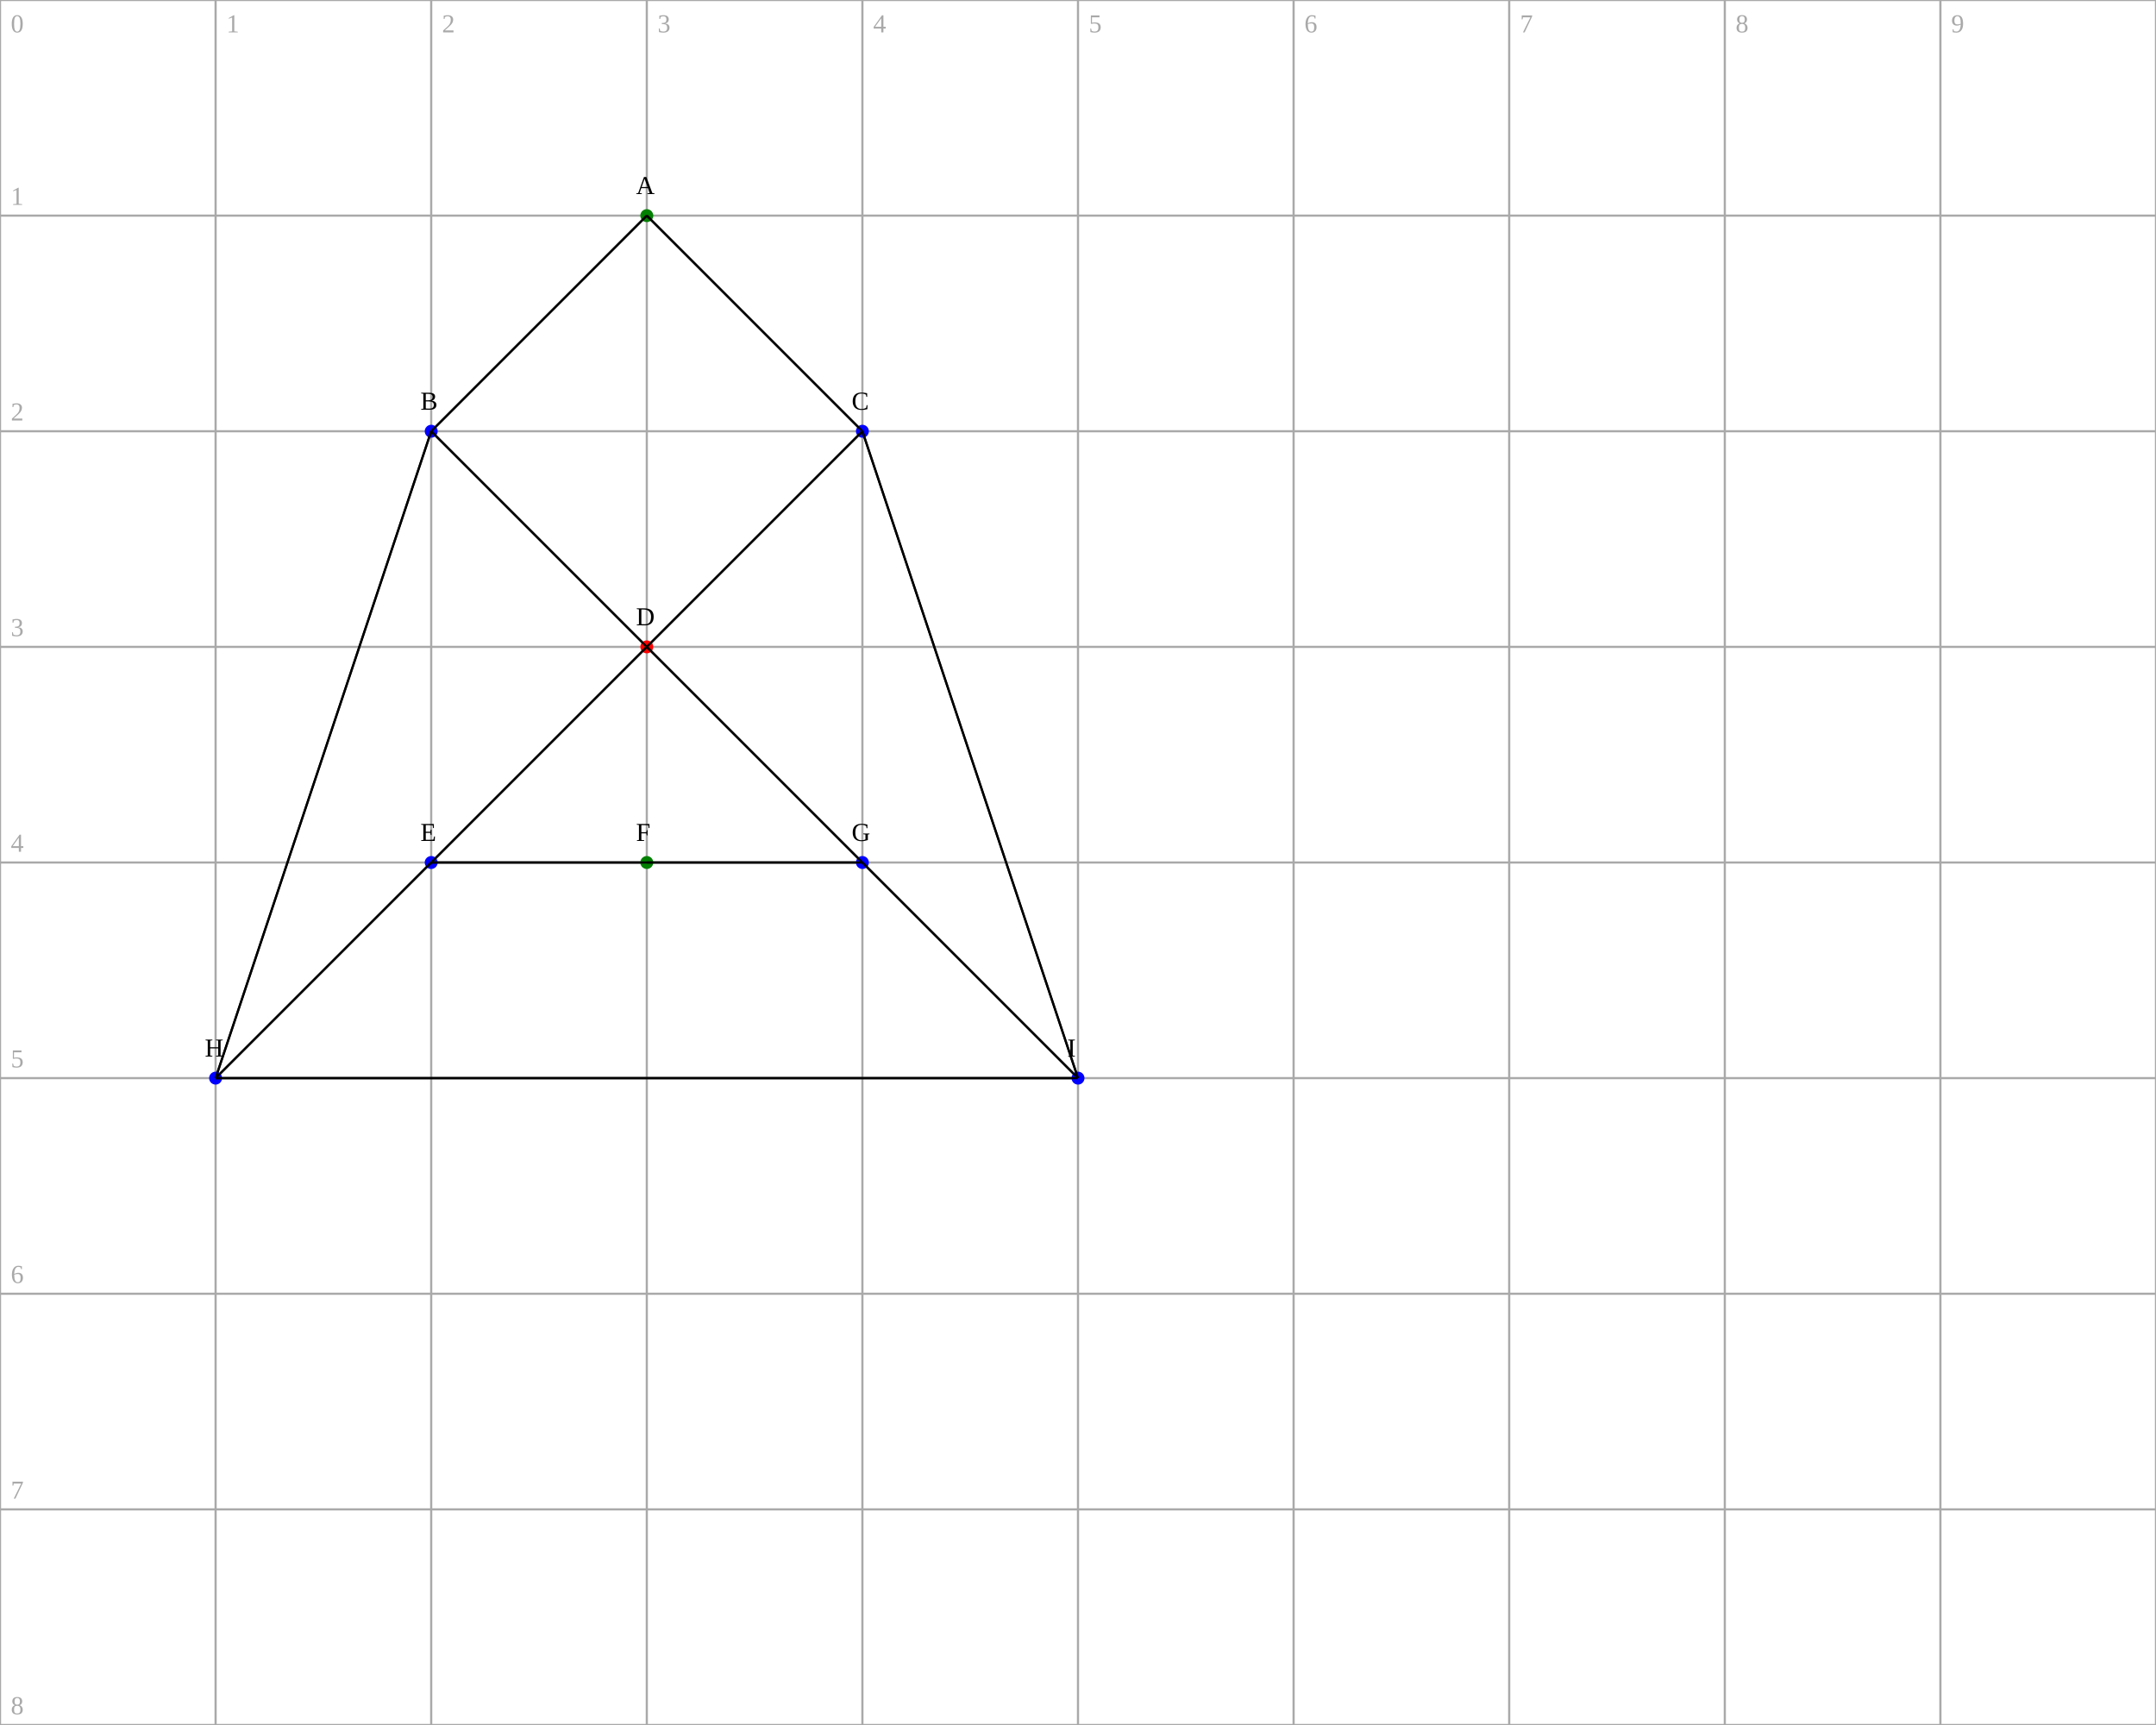
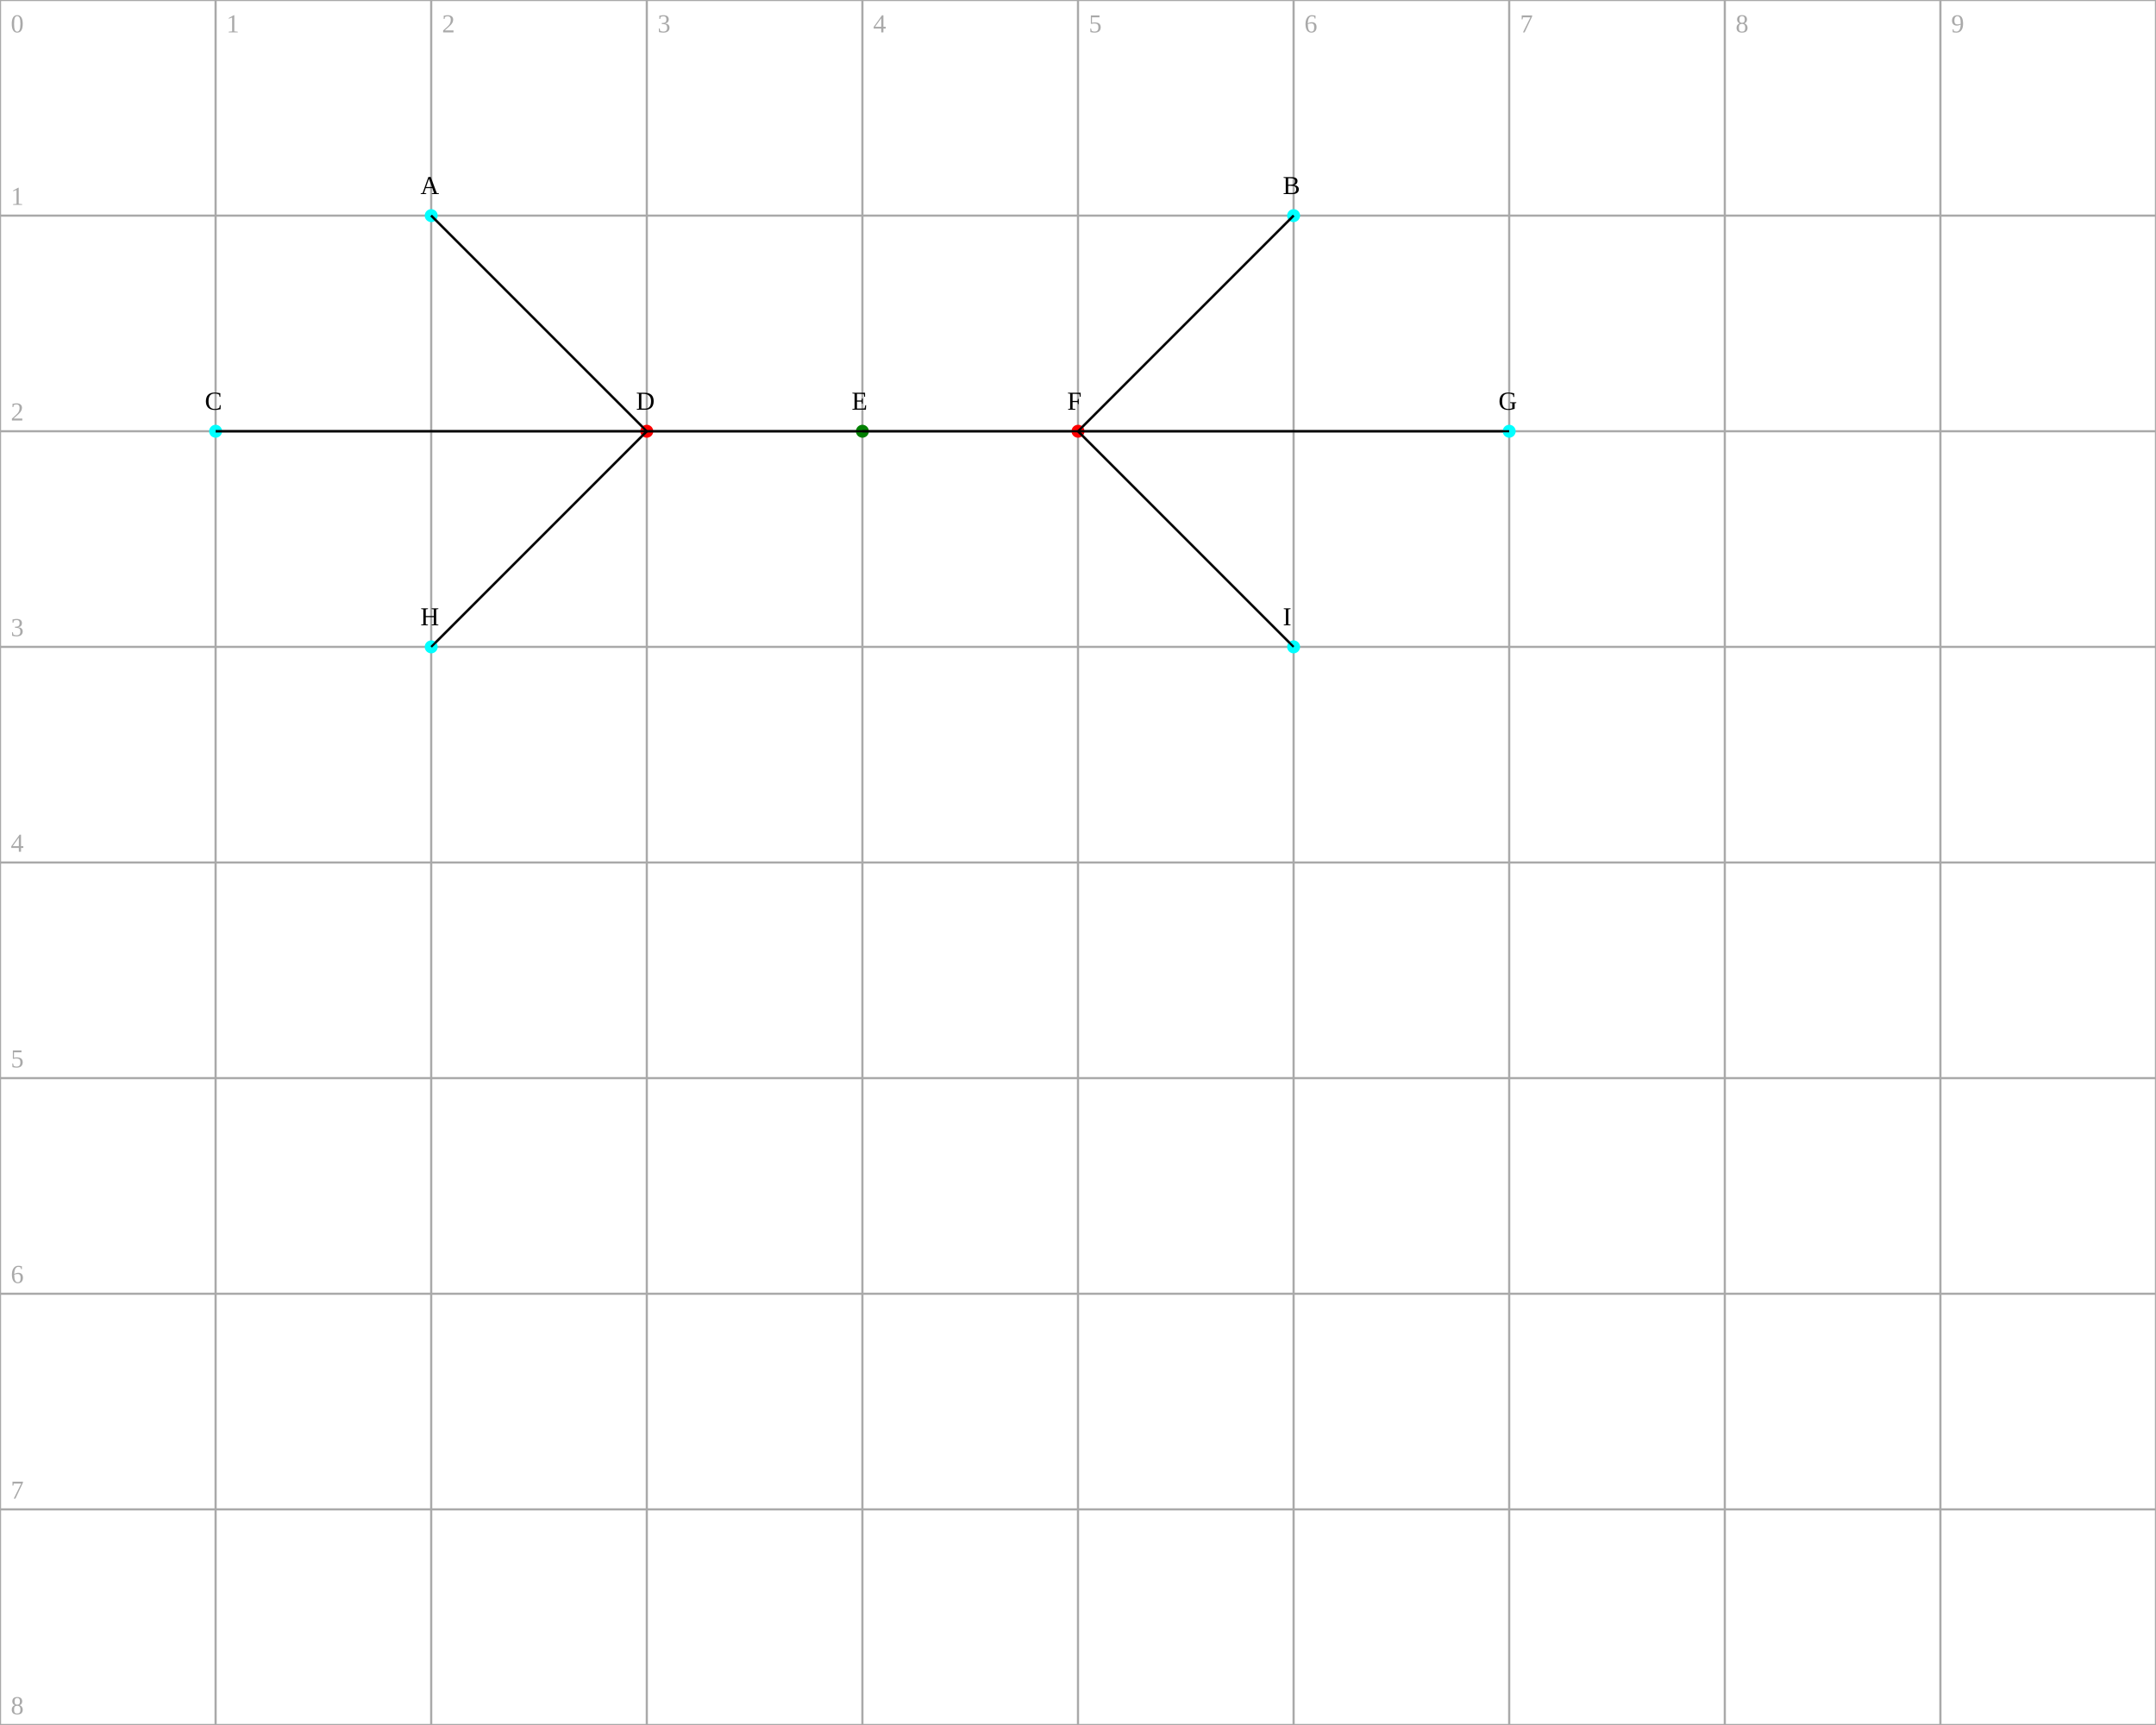
<svg xmlns="http://www.w3.org/2000/svg" version="1.1" width="1000" height="800">
  <line x1="0" y1="0" x2="1000" y2="0" stroke="darkgrey" />
  <text x="5" y="-5" fill="darkgrey">0</text>
  <line x1="0" y1="100" x2="1000" y2="100" stroke="darkgrey" />
  <text x="5" y="95" fill="darkgrey">1</text>
  <line x1="0" y1="200" x2="1000" y2="200" stroke="darkgrey" />
  <text x="5" y="195" fill="darkgrey">2</text>
  <line x1="0" y1="300" x2="1000" y2="300" stroke="darkgrey" />
  <text x="5" y="295" fill="darkgrey">3</text>
  <line x1="0" y1="400" x2="1000" y2="400" stroke="darkgrey" />
  <text x="5" y="395" fill="darkgrey">4</text>
  <line x1="0" y1="500" x2="1000" y2="500" stroke="darkgrey" />
  <text x="5" y="495" fill="darkgrey">5</text>
  <line x1="0" y1="600" x2="1000" y2="600" stroke="darkgrey" />
  <text x="5" y="595" fill="darkgrey">6</text>
  <line x1="0" y1="700" x2="1000" y2="700" stroke="darkgrey" />
  <text x="5" y="695" fill="darkgrey">7</text>
  <line x1="0" y1="800" x2="1000" y2="800" stroke="darkgrey" />
  <text x="5" y="795" fill="darkgrey">8</text>
  <line x1="0" y1="0" x2="0" y2="800" stroke="darkgrey" />
  <text x="5" y="15" fill="darkgrey">0</text>
  <line x1="100" y1="0" x2="100" y2="800" stroke="darkgrey" />
  <text x="105" y="15" fill="darkgrey">1</text>
  <line x1="200" y1="0" x2="200" y2="800" stroke="darkgrey" />
  <text x="205" y="15" fill="darkgrey">2</text>
  <line x1="300" y1="0" x2="300" y2="800" stroke="darkgrey" />
  <text x="305" y="15" fill="darkgrey">3</text>
  <line x1="400" y1="0" x2="400" y2="800" stroke="darkgrey" />
  <text x="405" y="15" fill="darkgrey">4</text>
  <line x1="500" y1="0" x2="500" y2="800" stroke="darkgrey" />
  <text x="505" y="15" fill="darkgrey">5</text>
  <line x1="600" y1="0" x2="600" y2="800" stroke="darkgrey" />
  <text x="605" y="15" fill="darkgrey">6</text>
  <line x1="700" y1="0" x2="700" y2="800" stroke="darkgrey" />
  <text x="705" y="15" fill="darkgrey">7</text>
  <line x1="800" y1="0" x2="800" y2="800" stroke="darkgrey" />
  <text x="805" y="15" fill="darkgrey">8</text>
  <line x1="900" y1="0" x2="900" y2="800" stroke="darkgrey" />
  <text x="905" y="15" fill="darkgrey">9</text>
  <line x1="1000" y1="0" x2="1000" y2="800" stroke="darkgrey" />
  <text x="1005" y="15" fill="darkgrey">10</text>
-   <circle cx="300" cy="100" r="3" fill="green" />
-   <text x="295" y="90" fill="black">A</text>
-   <line x1="300" y1="100" x2="200" y2="200" stroke="black" />
-   <line x1="300" y1="100" x2="400" y2="200" stroke="black" />
-   <circle cx="200" cy="200" r="3" fill="blue" />
-   <text x="195" y="190" fill="black">B</text>
-   <line x1="200" y1="200" x2="300" y2="100" stroke="black" />
-   <line x1="200" y1="200" x2="300" y2="300" stroke="black" />
-   <line x1="200" y1="200" x2="100" y2="500" stroke="black" />
-   <circle cx="400" cy="200" r="3" fill="blue" />
-   <text x="395" y="190" fill="black">C</text>
-   <line x1="400" y1="200" x2="300" y2="100" stroke="black" />
-   <line x1="400" y1="200" x2="300" y2="300" stroke="black" />
-   <line x1="400" y1="200" x2="500" y2="500" stroke="black" />
-   <circle cx="300" cy="300" r="3" fill="red" />
-   <text x="295" y="290" fill="black">D</text>
-   <line x1="300" y1="300" x2="200" y2="200" stroke="black" />
-   <line x1="300" y1="300" x2="400" y2="200" stroke="black" />
-   <line x1="300" y1="300" x2="200" y2="400" stroke="black" />
-   <line x1="300" y1="300" x2="400" y2="400" stroke="black" />
-   <circle cx="200" cy="400" r="3" fill="blue" />
-   <text x="195" y="390" fill="black">E</text>
-   <line x1="200" y1="400" x2="300" y2="300" stroke="black" />
-   <line x1="200" y1="400" x2="300" y2="400" stroke="black" />
-   <line x1="200" y1="400" x2="100" y2="500" stroke="black" />
-   <circle cx="300" cy="400" r="3" fill="green" />
-   <text x="295" y="390" fill="black">F</text>
-   <line x1="300" y1="400" x2="200" y2="400" stroke="black" />
-   <line x1="300" y1="400" x2="400" y2="400" stroke="black" />
-   <circle cx="400" cy="400" r="3" fill="blue" />
-   <text x="395" y="390" fill="black">G</text>
-   <line x1="400" y1="400" x2="300" y2="300" stroke="black" />
-   <line x1="400" y1="400" x2="300" y2="400" stroke="black" />
-   <line x1="400" y1="400" x2="500" y2="500" stroke="black" />
-   <circle cx="100" cy="500" r="3" fill="blue" />
-   <text x="95" y="490" fill="black">H</text>
-   <line x1="100" y1="500" x2="200" y2="200" stroke="black" />
-   <line x1="100" y1="500" x2="200" y2="400" stroke="black" />
-   <line x1="100" y1="500" x2="500" y2="500" stroke="black" />
-   <circle cx="500" cy="500" r="3" fill="blue" />
-   <text x="495" y="490" fill="black">I</text>
-   <line x1="500" y1="500" x2="400" y2="200" stroke="black" />
-   <line x1="500" y1="500" x2="400" y2="400" stroke="black" />
-   <line x1="500" y1="500" x2="100" y2="500" stroke="black" />
+   <circle cx="200" cy="100" r="3" fill="cyan" />
+   <text x="195" y="90" fill="black">A</text>
+   <line x1="200" y1="100" x2="300" y2="200" stroke="black" />
+   <circle cx="600" cy="100" r="3" fill="cyan" />
+   <text x="595" y="90" fill="black">B</text>
+   <line x1="600" y1="100" x2="500" y2="200" stroke="black" />
+   <circle cx="100" cy="200" r="3" fill="cyan" />
+   <text x="95" y="190" fill="black">C</text>
+   <line x1="100" y1="200" x2="300" y2="200" stroke="black" />
+   <circle cx="300" cy="200" r="3" fill="red" />
+   <text x="295" y="190" fill="black">D</text>
+   <line x1="300" y1="200" x2="200" y2="100" stroke="black" />
+   <line x1="300" y1="200" x2="100" y2="200" stroke="black" />
+   <line x1="300" y1="200" x2="400" y2="200" stroke="black" />
+   <line x1="300" y1="200" x2="200" y2="300" stroke="black" />
+   <circle cx="400" cy="200" r="3" fill="green" />
+   <text x="395" y="190" fill="black">E</text>
+   <line x1="400" y1="200" x2="300" y2="200" stroke="black" />
+   <line x1="400" y1="200" x2="500" y2="200" stroke="black" />
+   <circle cx="500" cy="200" r="3" fill="red" />
+   <text x="495" y="190" fill="black">F</text>
+   <line x1="500" y1="200" x2="600" y2="100" stroke="black" />
+   <line x1="500" y1="200" x2="400" y2="200" stroke="black" />
+   <line x1="500" y1="200" x2="700" y2="200" stroke="black" />
+   <line x1="500" y1="200" x2="600" y2="300" stroke="black" />
+   <circle cx="700" cy="200" r="3" fill="cyan" />
+   <text x="695" y="190" fill="black">G</text>
+   <line x1="700" y1="200" x2="500" y2="200" stroke="black" />
+   <circle cx="200" cy="300" r="3" fill="cyan" />
+   <text x="195" y="290" fill="black">H</text>
+   <line x1="200" y1="300" x2="300" y2="200" stroke="black" />
+   <circle cx="600" cy="300" r="3" fill="cyan" />
+   <text x="595" y="290" fill="black">I</text>
+   <line x1="600" y1="300" x2="500" y2="200" stroke="black" />
  <defs>
    <radialGradient id="redball" cx="30%" cy="30%" r="100%" fx="30%" fy="30%">
      <stop offset="0%" style="stop-color:rgb(255,250,250)" />
      <stop offset="3%" style="stop-color:rgb(255,250,250)" />
      <stop offset="7%" style="stop-color:rgb(255,160,160)" />
      <stop offset="70%" style="stop-color:rgb(255,0,0)" />
      <stop offset="100%" style="stop-color:rgb(255,0,0)" />
    </radialGradient>
    <radialGradient id="greenball" cx="30%" cy="30%" r="100%" fx="30%" fy="30%">
      <stop offset="0%" style="stop-color:rgb(250,255,250)" />
      <stop offset="3%" style="stop-color:rgb(250,255,250)" />
      <stop offset="7%" style="stop-color:rgb(160,255,160)" />
      <stop offset="70%" style="stop-color:rgb(0,255,0)" />
      <stop offset="100%" style="stop-color:rgb(0,255,0)" />
    </radialGradient>
    <radialGradient id="blueball" cx="30%" cy="30%" r="100%" fx="30%" fy="30%">
      <stop offset="0%" style="stop-color:rgb(250,250,255)" />
      <stop offset="3%" style="stop-color:rgb(250,250,255)" />
      <stop offset="7%" style="stop-color:rgb(160,160,255)" />
      <stop offset="70%" style="stop-color:rgb(0,0,255)" />
      <stop offset="100%" style="stop-color:rgb(0,255,0)" />
    </radialGradient>
    <radialGradient id="yellowball" cx="30%" cy="30%" r="100%" fx="30%" fy="30%">
      <stop offset="0%" style="stop-color:rgb(255,255,250)" />
      <stop offset="3%" style="stop-color:rgb(255,255,250)" />
      <stop offset="7%" style="stop-color:rgb(255,255,160)" />
      <stop offset="70%" style="stop-color:rgb(255,255,0)" />
      <stop offset="100%" style="stop-color:rgb(255,255,0)" />
    </radialGradient>
    <radialGradient id="greyball" cx="30%" cy="30%" r="100%" fx="30%" fy="30%">
      <stop offset="0%" style="stop-color:rgb(250,250,250)" />
      <stop offset="3%" style="stop-color:rgb(250,250,250)" />
      <stop offset="7%" style="stop-color:rgb(160,160,160)" />
      <stop offset="70%" style="stop-color:rgb(100,100,100)" />
      <stop offset="100%" style="stop-color:rgb(100,100,100)" />
    </radialGradient>
  </defs>
</svg>
